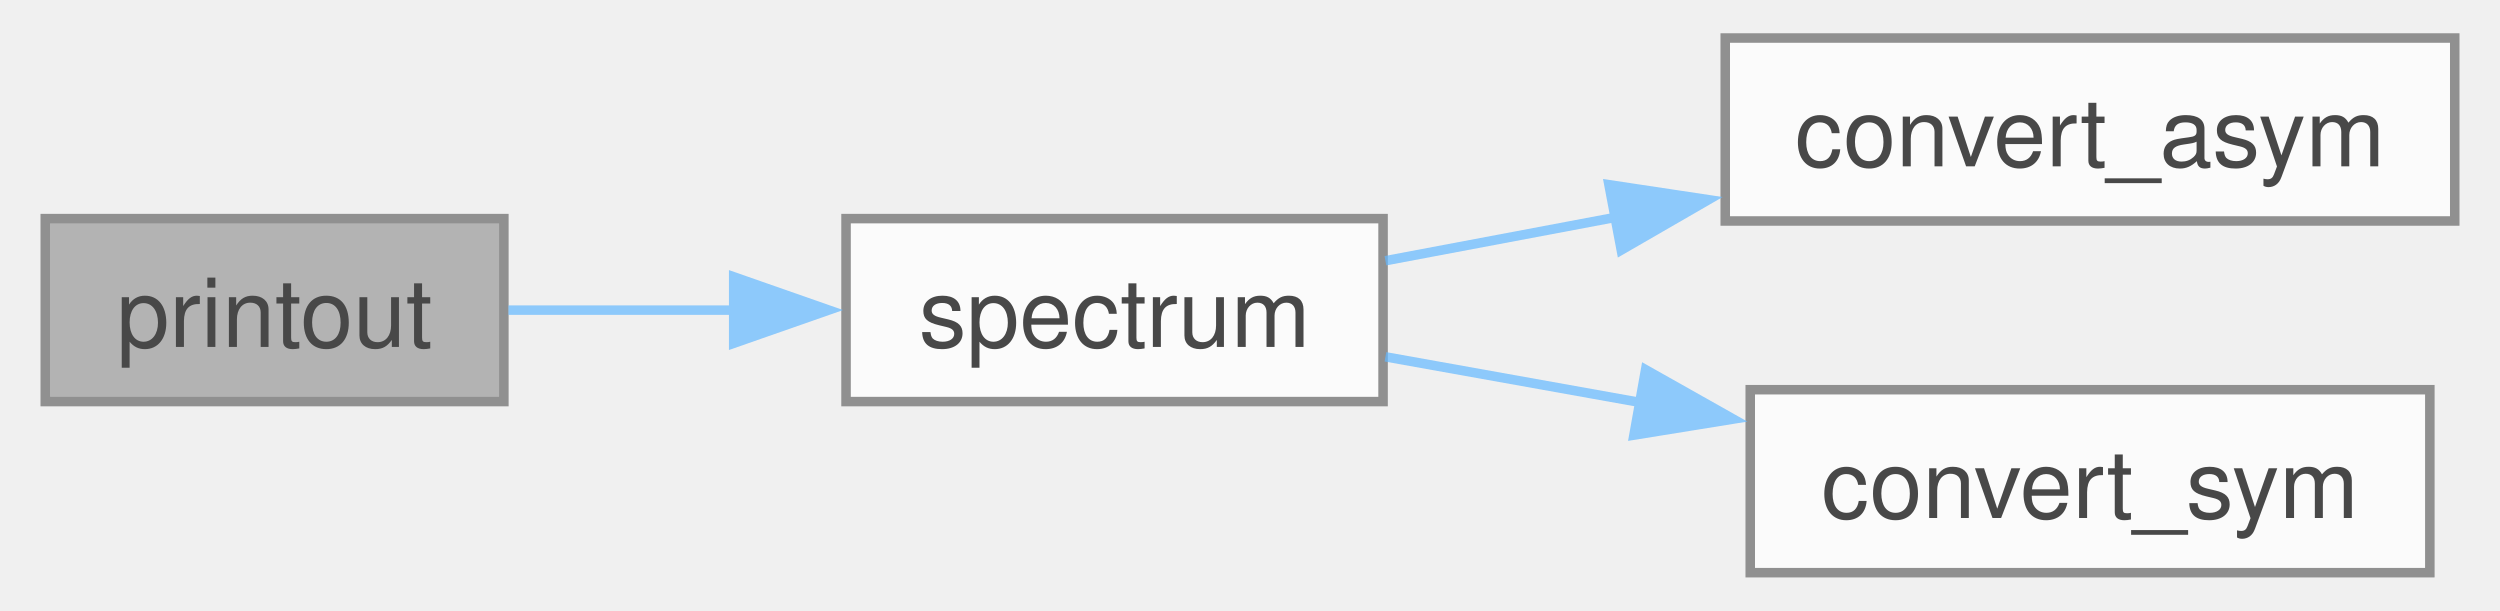
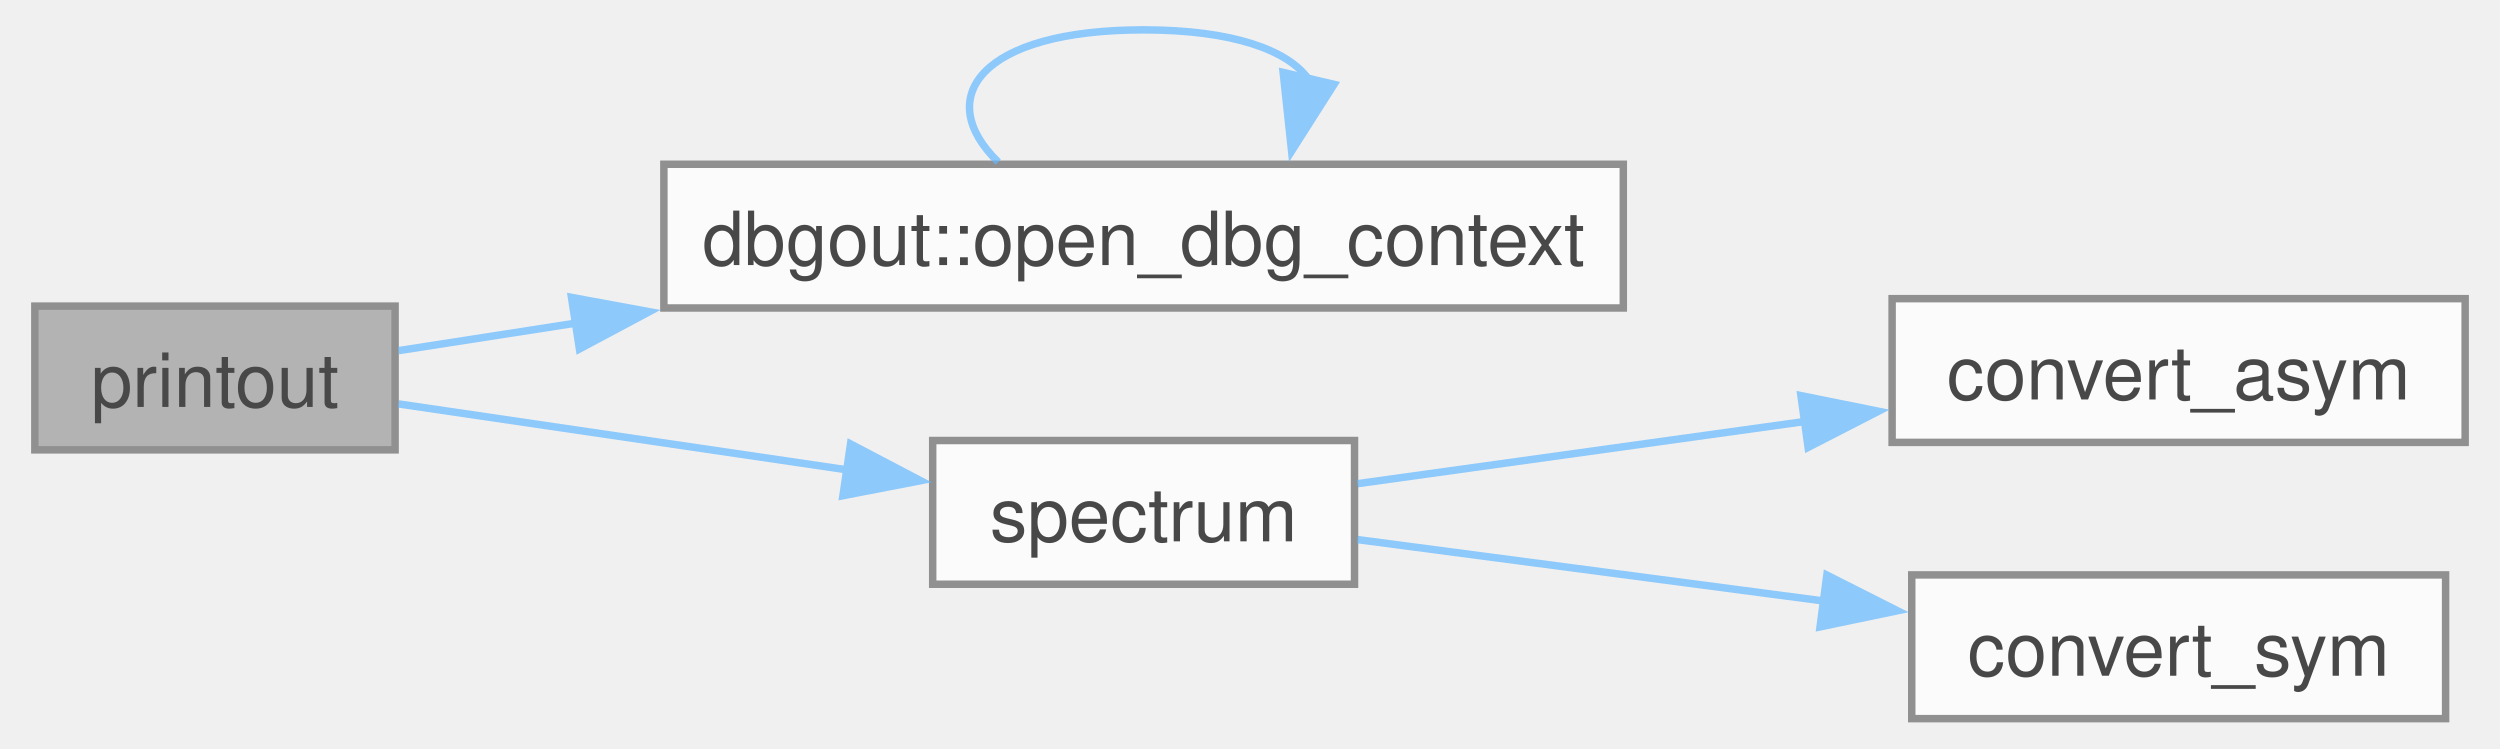
- <svg xmlns="http://www.w3.org/2000/svg" xmlns:xlink="http://www.w3.org/1999/xlink" width="262pt" height="64pt" viewBox="0.00 0.00 261.50 64.25">
+ <svg xmlns="http://www.w3.org/2000/svg" xmlns:xlink="http://www.w3.org/1999/xlink" width="334pt" height="100pt" viewBox="0.00 0.00 333.50 100.25">
  <svg id="main" version="1.1" xml:space="preserve">
    <style type="text/css">
.node, .edge {opacity: 0.7;}
.node.selected, .edge.selected {opacity: 1;}
.edge:hover path { stroke: red; }
.edge:hover polygon { stroke: red; fill: red; }
</style>
    <svg id="graph" class="graph">
-       <g id="graph0" class="graph" transform="scale(1 1) rotate(0) translate(4 60.25)">
+       <g id="graph0" class="graph" transform="scale(1 1) rotate(0) translate(4 96.25)">
        <g id="Node000001" class="node">
          <g id="a_Node000001">
            <a xlink:title="Print iteration progress to screen and threed1 output file.">
-               <polygon fill="#999999" stroke="#666666" points="48.25,-37.25 0,-37.25 0,-18 48.25,-18 48.25,-37.25" />
-               <text text-anchor="middle" x="24.12" y="-23.75" font-family="Helvetica,sans-Serif" font-size="10.00">printout</text>
+               <polygon fill="#999999" stroke="#666666" points="48.25,-55.25 0,-55.25 0,-36 48.25,-36 48.25,-55.25" />
+               <text text-anchor="middle" x="24.12" y="-41.75" font-family="Helvetica,sans-Serif" font-size="10.00">printout</text>
            </a>
          </g>
        </g>
        <g id="Node000002" class="node">
          <g id="a_Node000002">
-             <a xlink:href="../../de/daf/spectrum_8f90.html#afecccf953acda8cefc93e3f955198fcc" target="_top" xlink:title="Compute the spectral width of the surface geometry Fourier coefficients.">
-               <polygon fill="white" stroke="#666666" points="140.75,-37.25 84.25,-37.25 84.25,-18 140.75,-18 140.75,-37.25" />
-               <text text-anchor="middle" x="112.5" y="-23.75" font-family="Helvetica,sans-Serif" font-size="10.00">spectrum</text>
+             <a xlink:href="../../d8/dfd/namespacedbgout.html#acdd1612a38e44b6469dc03d9d1c6ceed" target="_top" xlink:title="check if any output is desired for the current iteration check if the given context should be openend...">
+               <polygon fill="white" stroke="#666666" points="212.75,-74.25 84.25,-74.25 84.25,-55 212.75,-55 212.75,-74.25" />
+               <text text-anchor="middle" x="148.5" y="-60.75" font-family="Helvetica,sans-Serif" font-size="10.00">dbgout::open_dbg_context</text>
            </a>
          </g>
        </g>
        <g id="edge1_Node000001_Node000002" class="edge">
          <g id="a_edge1_Node000001_Node000002">
            <a xlink:title=" ">
-               <path fill="none" stroke="#63b8ff" d="M48.73,-27.62C56.13,-27.62 64.5,-27.62 72.67,-27.62" />
-               <polygon fill="#63b8ff" stroke="#63b8ff" points="72.43,-31.13 82.43,-27.63 72.43,-24.13 72.43,-31.13" />
+               <path fill="none" stroke="#63b8ff" d="M48.72,-49.29C55.77,-50.38 63.91,-51.65 72.43,-52.97" />
+               <polygon fill="#63b8ff" stroke="#63b8ff" points="71.87,-56.42 82.29,-54.5 72.94,-49.51 71.87,-56.42" />
            </a>
          </g>
        </g>
        <g id="Node000003" class="node">
          <g id="a_Node000003">
-             <a xlink:href="../../dc/d49/totzsp_8f90.html#aff13f873fb632d486fdffc6ee97857c6" target="_top" xlink:title="Convert from internal representation to &quot;physical&quot; rmnsc, zmncc Fourier form.">
-               <polygon fill="white" stroke="#666666" points="253.5,-56.25 176.75,-56.25 176.75,-37 253.5,-37 253.5,-56.25" />
-               <text text-anchor="middle" x="215.12" y="-42.75" font-family="Helvetica,sans-Serif" font-size="10.00">convert_asym</text>
+             <a xlink:href="../../de/daf/spectrum_8f90.html#afecccf953acda8cefc93e3f955198fcc" target="_top" xlink:title="Compute the spectral width of the surface geometry Fourier coefficients.">
+               <polygon fill="white" stroke="#666666" points="176.75,-37.25 120.25,-37.25 120.25,-18 176.75,-18 176.75,-37.25" />
+               <text text-anchor="middle" x="148.5" y="-23.75" font-family="Helvetica,sans-Serif" font-size="10.00">spectrum</text>
            </a>
          </g>
        </g>
-         <g id="edge2_Node000002_Node000003" class="edge">
-           <g id="a_edge2_Node000002_Node000003">
+         <g id="edge3_Node000001_Node000003" class="edge">
+           <g id="a_edge3_Node000001_Node000003">
            <a xlink:title=" ">
-               <path fill="none" stroke="#63b8ff" d="M141,-32.82C148.52,-34.24 156.9,-35.82 165.23,-37.39" />
-               <polygon fill="#63b8ff" stroke="#63b8ff" points="164.51,-40.82 174.99,-39.24 165.81,-33.94 164.51,-40.82" />
+               <path fill="none" stroke="#63b8ff" d="M48.72,-42.15C65.79,-39.64 89.23,-36.2 109,-33.29" />
+               <polygon fill="#63b8ff" stroke="#63b8ff" points="109.25,-36.79 118.63,-31.87 108.23,-29.86 109.25,-36.79" />
+             </a>
+           </g>
+         </g>
+         <g id="edge2_Node000002_Node000002" class="edge">
+           <g id="a_edge2_Node000002_Node000002">
+             <a xlink:title=" ">
+               <path fill="none" stroke="#63b8ff" d="M129.03,-74.54C120.15,-83.15 126.64,-92.25 148.5,-92.25 160.46,-92.25 167.82,-89.53 170.58,-85.65" />
+               <polygon fill="#63b8ff" stroke="#63b8ff" points="174.01,-84.95 168.32,-76.01 167.19,-86.55 174.01,-84.95" />
            </a>
          </g>
        </g>
        <g id="Node000004" class="node">
          <g id="a_Node000004">
-             <a xlink:href="../../dc/d49/totzsp_8f90.html#a3264ce8fefaa7ede632c4147049aadc5" target="_top" xlink:title="Convert from internal representation to &quot;physical&quot; rmnss, zmncs Fourier form.">
-               <polygon fill="white" stroke="#666666" points="250.88,-19.25 179.38,-19.25 179.38,0 250.88,0 250.88,-19.25" />
-               <text text-anchor="middle" x="215.12" y="-5.75" font-family="Helvetica,sans-Serif" font-size="10.00">convert_sym</text>
+             <a xlink:href="../../dc/d49/totzsp_8f90.html#aff13f873fb632d486fdffc6ee97857c6" target="_top" xlink:title="Convert from internal representation to &quot;physical&quot; rmnsc, zmncc Fourier form.">
+               <polygon fill="white" stroke="#666666" points="325.5,-56.25 248.75,-56.25 248.75,-37 325.5,-37 325.5,-56.25" />
+               <text text-anchor="middle" x="287.12" y="-42.75" font-family="Helvetica,sans-Serif" font-size="10.00">convert_asym</text>
            </a>
          </g>
        </g>
-         <g id="edge3_Node000002_Node000004" class="edge">
-           <g id="a_edge3_Node000002_Node000004">
+         <g id="edge4_Node000003_Node000004" class="edge">
+           <g id="a_edge4_Node000003_Node000004">
            <a xlink:title=" ">
-               <path fill="none" stroke="#63b8ff" d="M141,-22.71C149.35,-21.21 158.77,-19.53 168.01,-17.87" />
-               <polygon fill="#63b8ff" stroke="#63b8ff" points="168.37,-21.36 177.6,-16.16 167.14,-14.47 168.37,-21.36" />
+               <path fill="none" stroke="#63b8ff" d="M177.15,-31.47C194.37,-33.87 217.02,-37.01 237.2,-39.82" />
+               <polygon fill="#63b8ff" stroke="#63b8ff" points="236.54,-43.26 246.92,-41.17 237.5,-36.33 236.54,-43.26" />
+             </a>
+           </g>
+         </g>
+         <g id="Node000005" class="node">
+           <g id="a_Node000005">
+             <a xlink:href="../../dc/d49/totzsp_8f90.html#a3264ce8fefaa7ede632c4147049aadc5" target="_top" xlink:title="Convert from internal representation to &quot;physical&quot; rmnss, zmncs Fourier form.">
+               <polygon fill="white" stroke="#666666" points="322.88,-19.25 251.38,-19.25 251.38,0 322.88,0 322.88,-19.25" />
+               <text text-anchor="middle" x="287.12" y="-5.75" font-family="Helvetica,sans-Serif" font-size="10.00">convert_sym</text>
+             </a>
+           </g>
+         </g>
+         <g id="edge5_Node000003_Node000005" class="edge">
+           <g id="a_edge5_Node000003_Node000005">
+             <a xlink:title=" ">
+               <path fill="none" stroke="#63b8ff" d="M177.15,-23.98C195.11,-21.62 218.97,-18.47 239.78,-15.73" />
+               <polygon fill="#63b8ff" stroke="#63b8ff" points="240.01,-19.23 249.47,-14.45 239.1,-12.29 240.01,-19.23" />
            </a>
          </g>
        </g>
      </g>
    </svg>
  </svg>
  <style type="text/css">

[data-mouse-over-selected='false'] { opacity: 0.7; }
[data-mouse-over-selected='true']  { opacity: 1.0; }

</style>
</svg>
